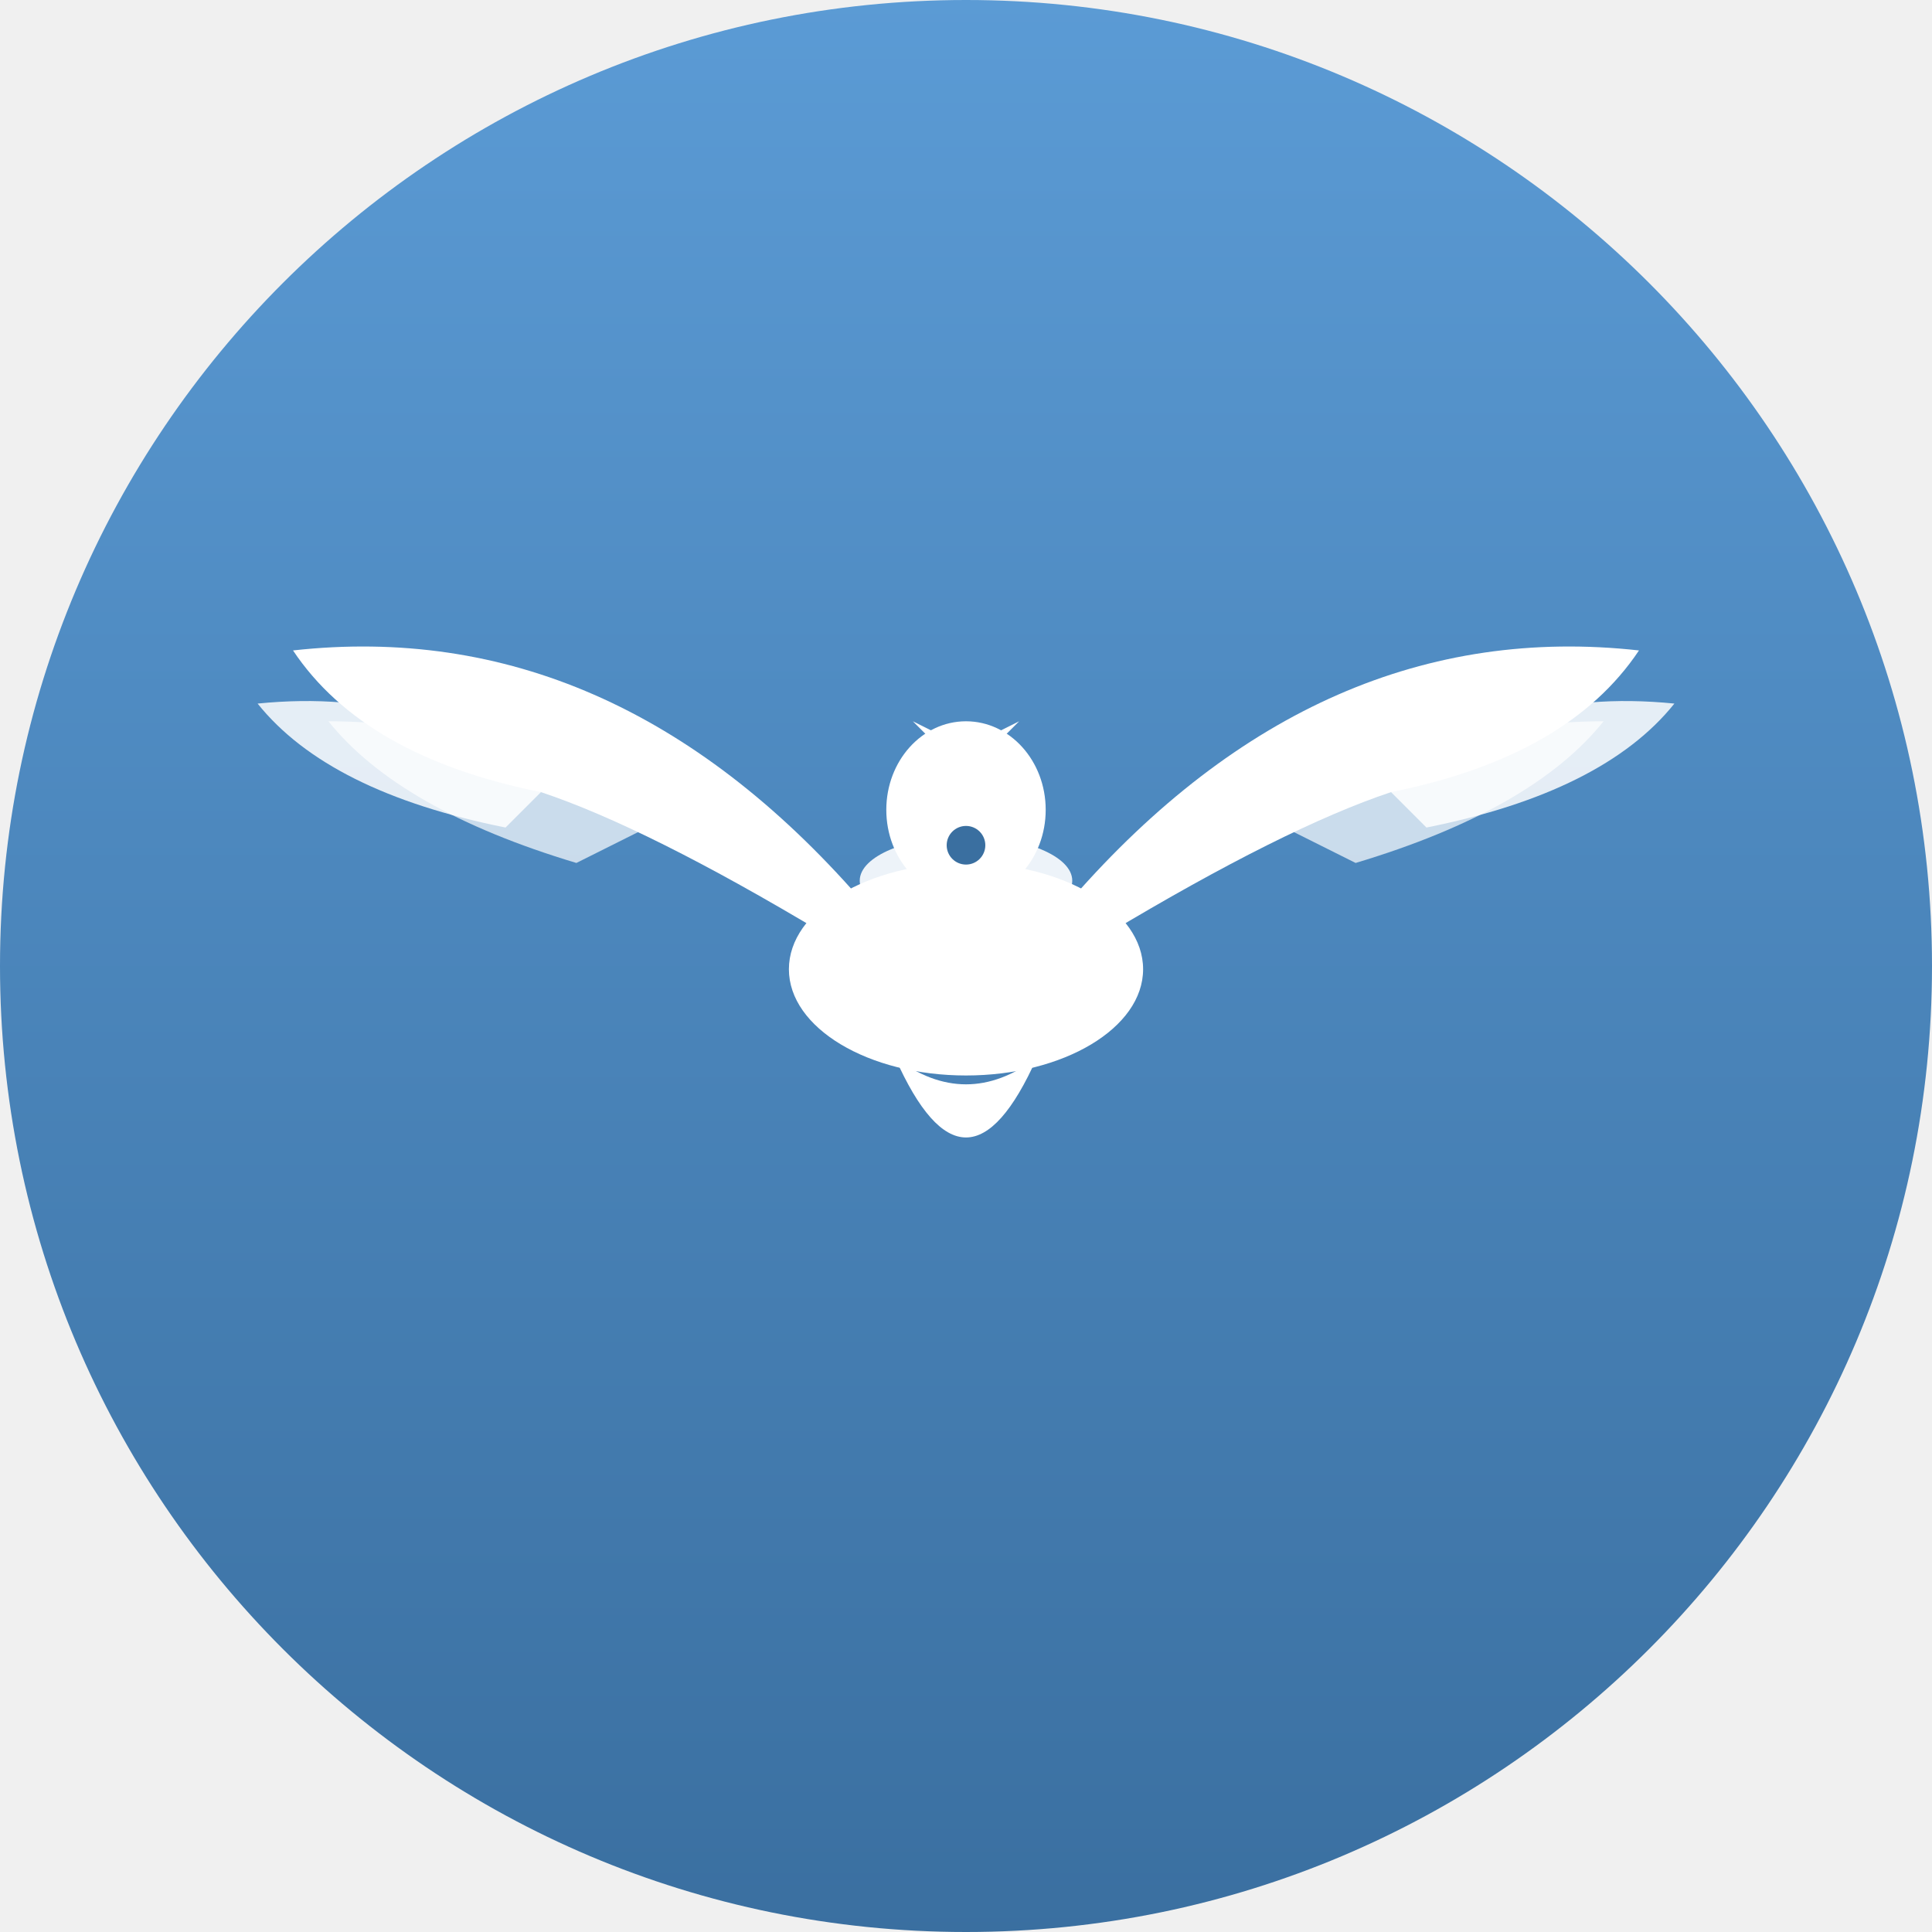
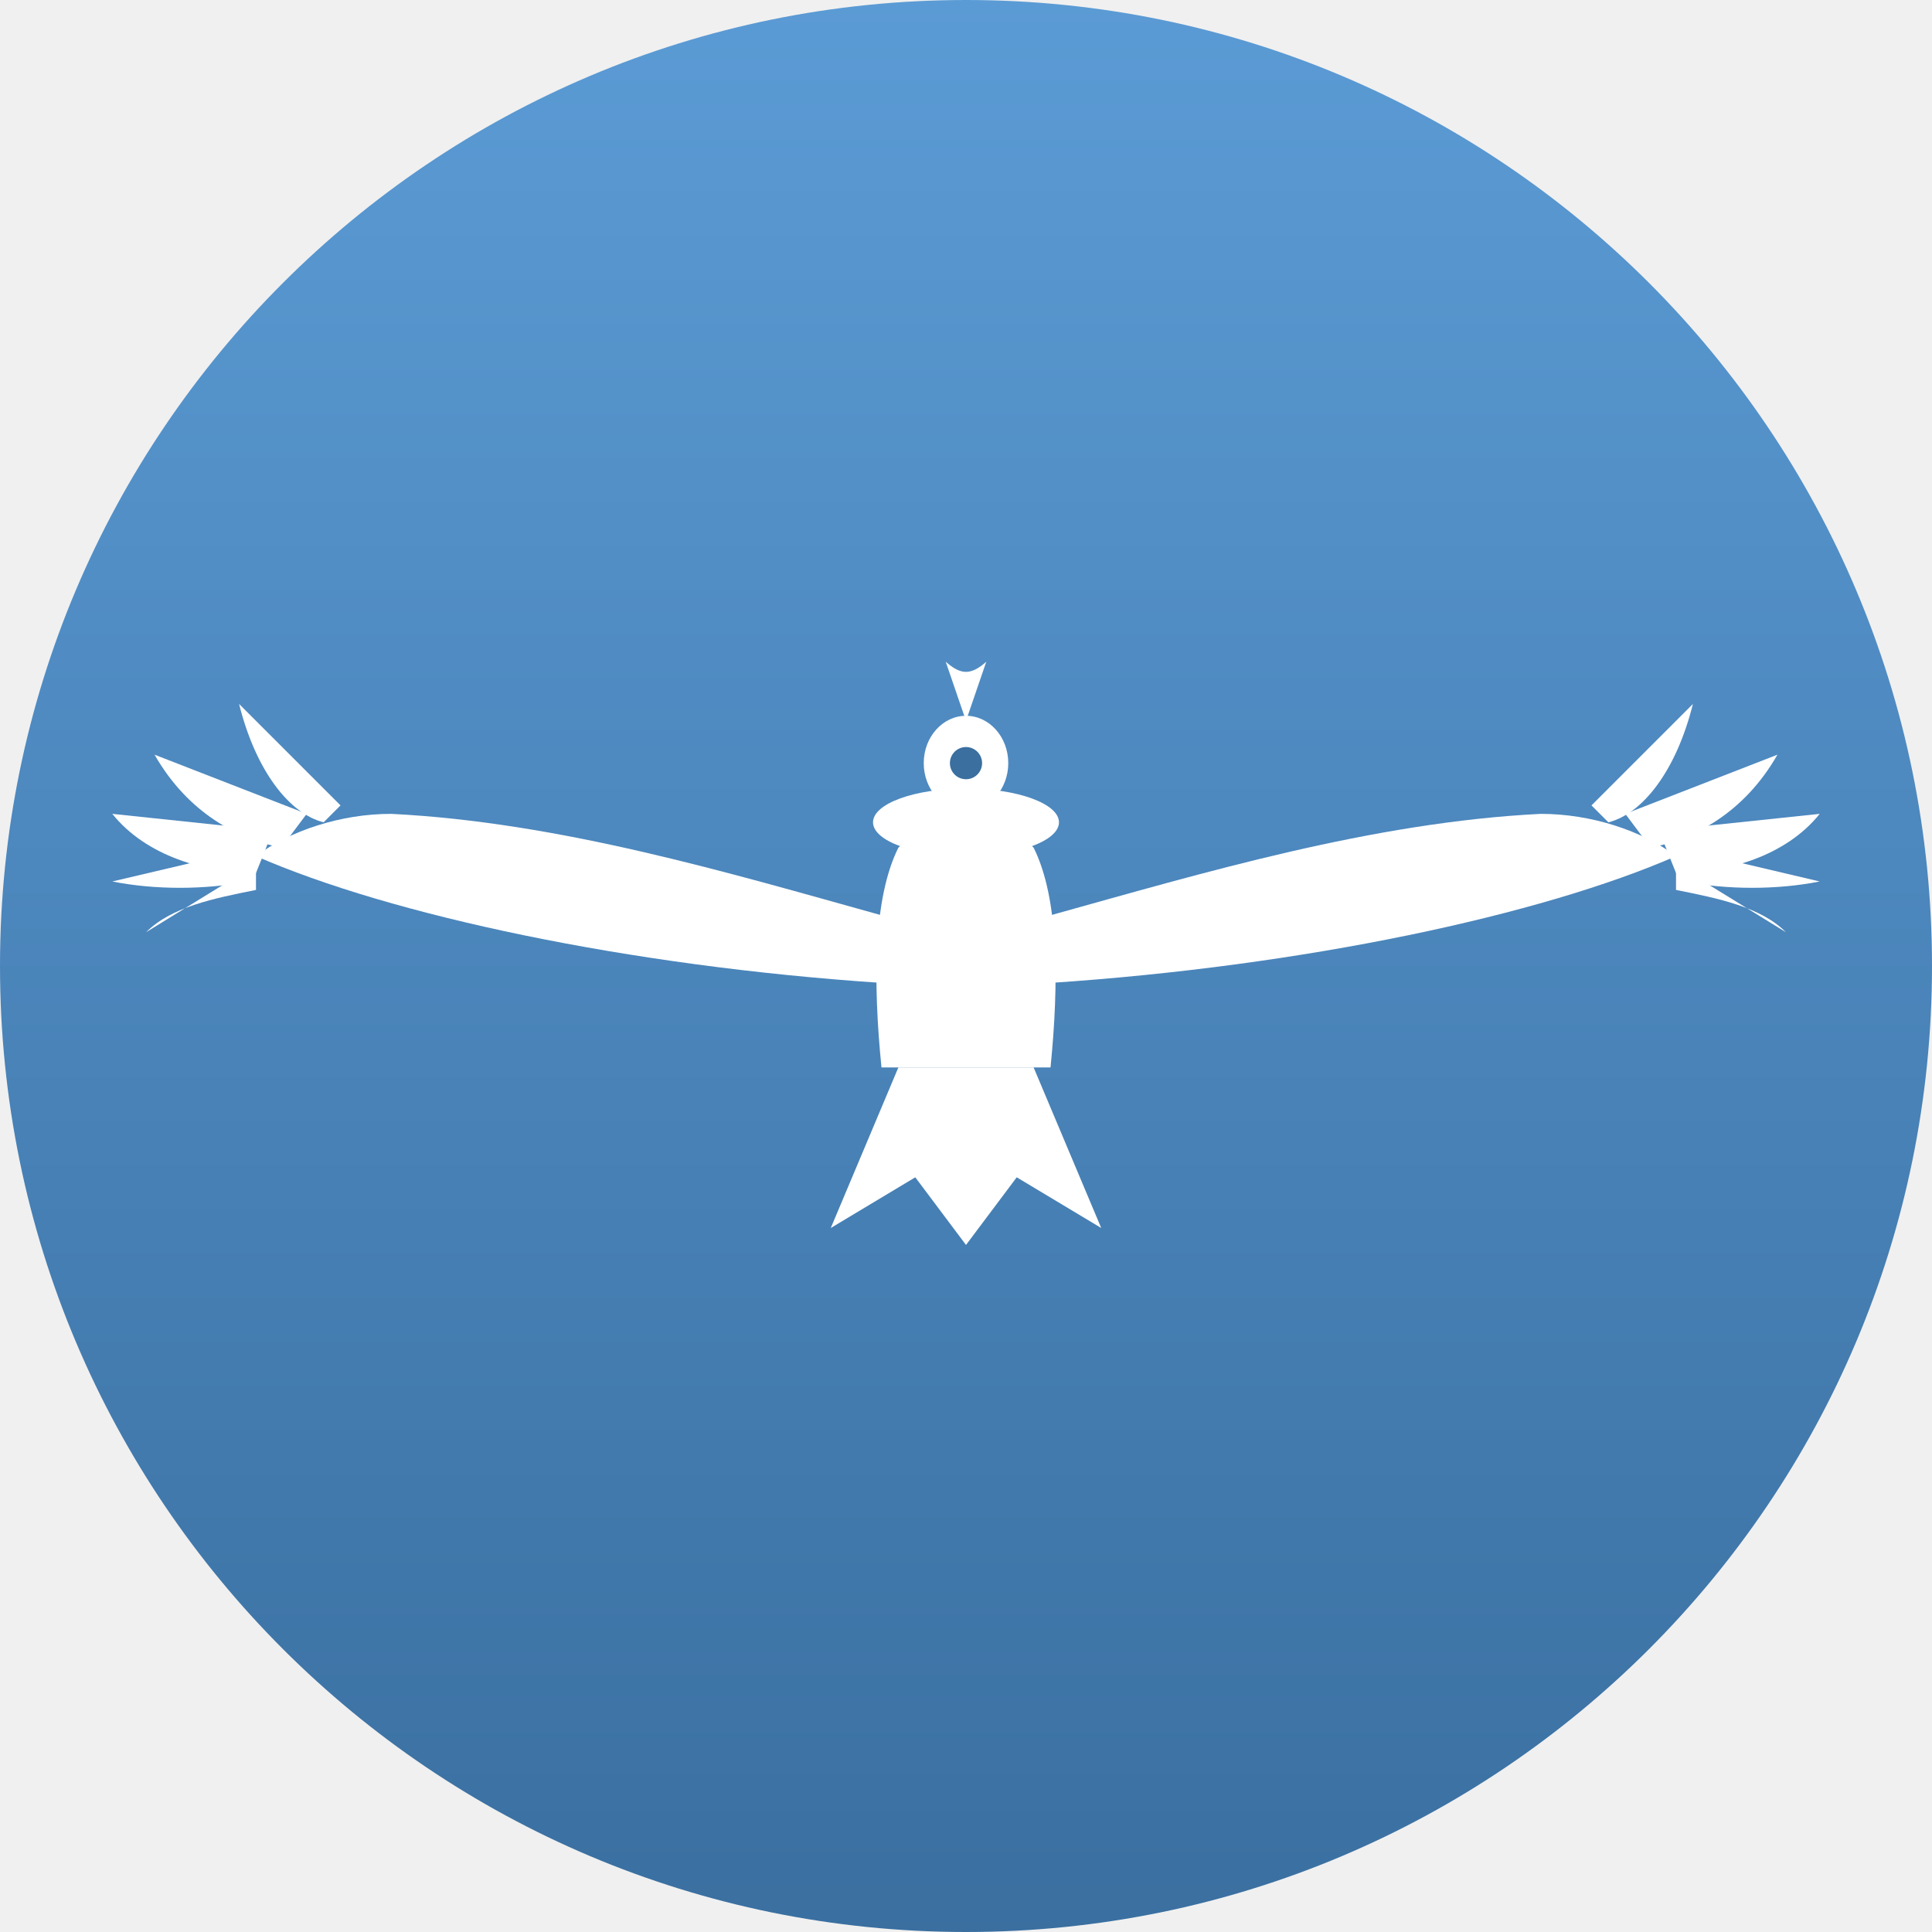
<svg xmlns="http://www.w3.org/2000/svg" viewBox="0 0 120 120" width="120" height="120">
  <defs>
    <linearGradient id="mbg" x1="0" y1="0" x2="0" y2="1">
      <stop offset="0%" stop-color="#5B9BD5" />
      <stop offset="100%" stop-color="#3A6FA0" />
    </linearGradient>
  </defs>
  <circle cx="60" cy="60" r="60" fill="url(#mbg)" />
-   <g transform="translate(60,58) scale(1.1)" fill="#FFFFFF">
-     <ellipse cx="0" cy="2" rx="10" ry="6" />
-     <path d="M-6,-2 Q-20,-18 -38,-16 Q-34,-10 -24,-8 Q-18,-6 -8,0 Z" />
-     <path d="M6,-2 Q20,-18 38,-16 Q34,-10 24,-8 Q18,-6 8,0 Z" />
-     <path d="M-24,-8 Q-30,-14 -40,-13 Q-36,-8 -26,-6 Z" opacity="0.85" />
-     <path d="M-18,-6 Q-26,-12 -36,-12 Q-32,-7 -22,-4 Z" opacity="0.7" />
-     <path d="M24,-8 Q30,-14 40,-13 Q36,-8 26,-6 Z" opacity="0.85" />
-     <path d="M18,-6 Q26,-12 36,-12 Q32,-7 22,-4 Z" opacity="0.7" />
-     <ellipse cx="0" cy="-7" rx="4.5" ry="5" />
-     <path d="M0,-9 L3,-12 L0,-10.5 L-3,-12 Z" />
-     <ellipse cx="0" cy="-3" rx="6" ry="2.5" opacity="0.9" />
-     <path d="M-4,7 Q0,16 4,7 Q0,10 -4,7 Z" />
+   <g transform="translate(60,60) scale(1.05)" fill="#FFFFFF">
+     <path d="M-5,6 C-5.5,1 -5.5,-4 -4,-7 C-2,-9 2,-9 4,-7 C5.5,-4 5.5,1 5,6 Z" />
+     <ellipse cx="0" cy="-12" rx="2.5" ry="2.8" />
+     <path d="M0,-14.5 L1.2,-18 C0.3,-17.2 -0.3,-17.2 -1.2,-18 Z" />
+     <ellipse cx="0" cy="-8.5" rx="5.5" ry="2" />
+     <path d="M-5,-3 C-14,-5.5 -24,-8.5 -34,-9 C-37,-9 -40,-8 -42,-6.5 C-34,-3 -20,0 -5,1 Z" />
+     <path d="M-37,-9.5 L-43,-15.5 C-42,-11.5 -40,-9 -38,-8.5 Z" />
+     <path d="M-39,-9 L-48,-12.5 C-46,-9 -43,-7.5 -40.5,-7 Z" />
+     <path d="M-41,-8 L-50.5,-9 C-48.5,-6.5 -45,-5.5 -42,-5.5 Z" />
+     <path d="M-42,-7 L-50.5,-5 C-48,-4.5 -45,-4.5 -42.5,-5 Z" />
+     <path d="M-42,-6 L-48.5,-2 C-47,-3.5 -44.5,-4 -42,-4.5 Z" />
+     <path d="M-8,-2 C-14,-4 -24,-6 -30,-5.5 C-24,-3 -16,-1 -8,-0.5 Z" opacity="0.8" />
+     <path d="M5,-3 C14,-5.5 24,-8.5 34,-9 C37,-9 40,-8 42,-6.5 C34,-3 20,0 5,1 Z" />
+     <path d="M37,-9.5 L43,-15.5 C42,-11.5 40,-9 38,-8.5 Z" />
+     <path d="M39,-9 L48,-12.5 C46,-9 43,-7.5 40.5,-7 Z" />
+     <path d="M41,-8 L50.5,-9 C48.5,-6.5 45,-5.5 42,-5.5 Z" />
+     <path d="M42,-7 L50.5,-5 C48,-4.5 45,-4.5 42.5,-5 Z" />
+     <path d="M42,-6 L48.5,-2 C47,-3.5 44.5,-4 42,-4.5 Z" />
+     <path d="M8,-2 C14,-4 24,-6 30,-5.5 C24,-3 16,-1 8,-0.5 Z" opacity="0.8" />
+     <path d="M-4,6 L-8,15.5 L-3,12.5 L0,16.5 L3,12.5 L8,15.5 L4,6 Z" />
  </g>
-   <circle cx="60" cy="52.5" r="1.2" fill="#3A6FA0" />
+   <circle cx="60" cy="47.4" r="1" fill="#3A6FA0" />
</svg>
